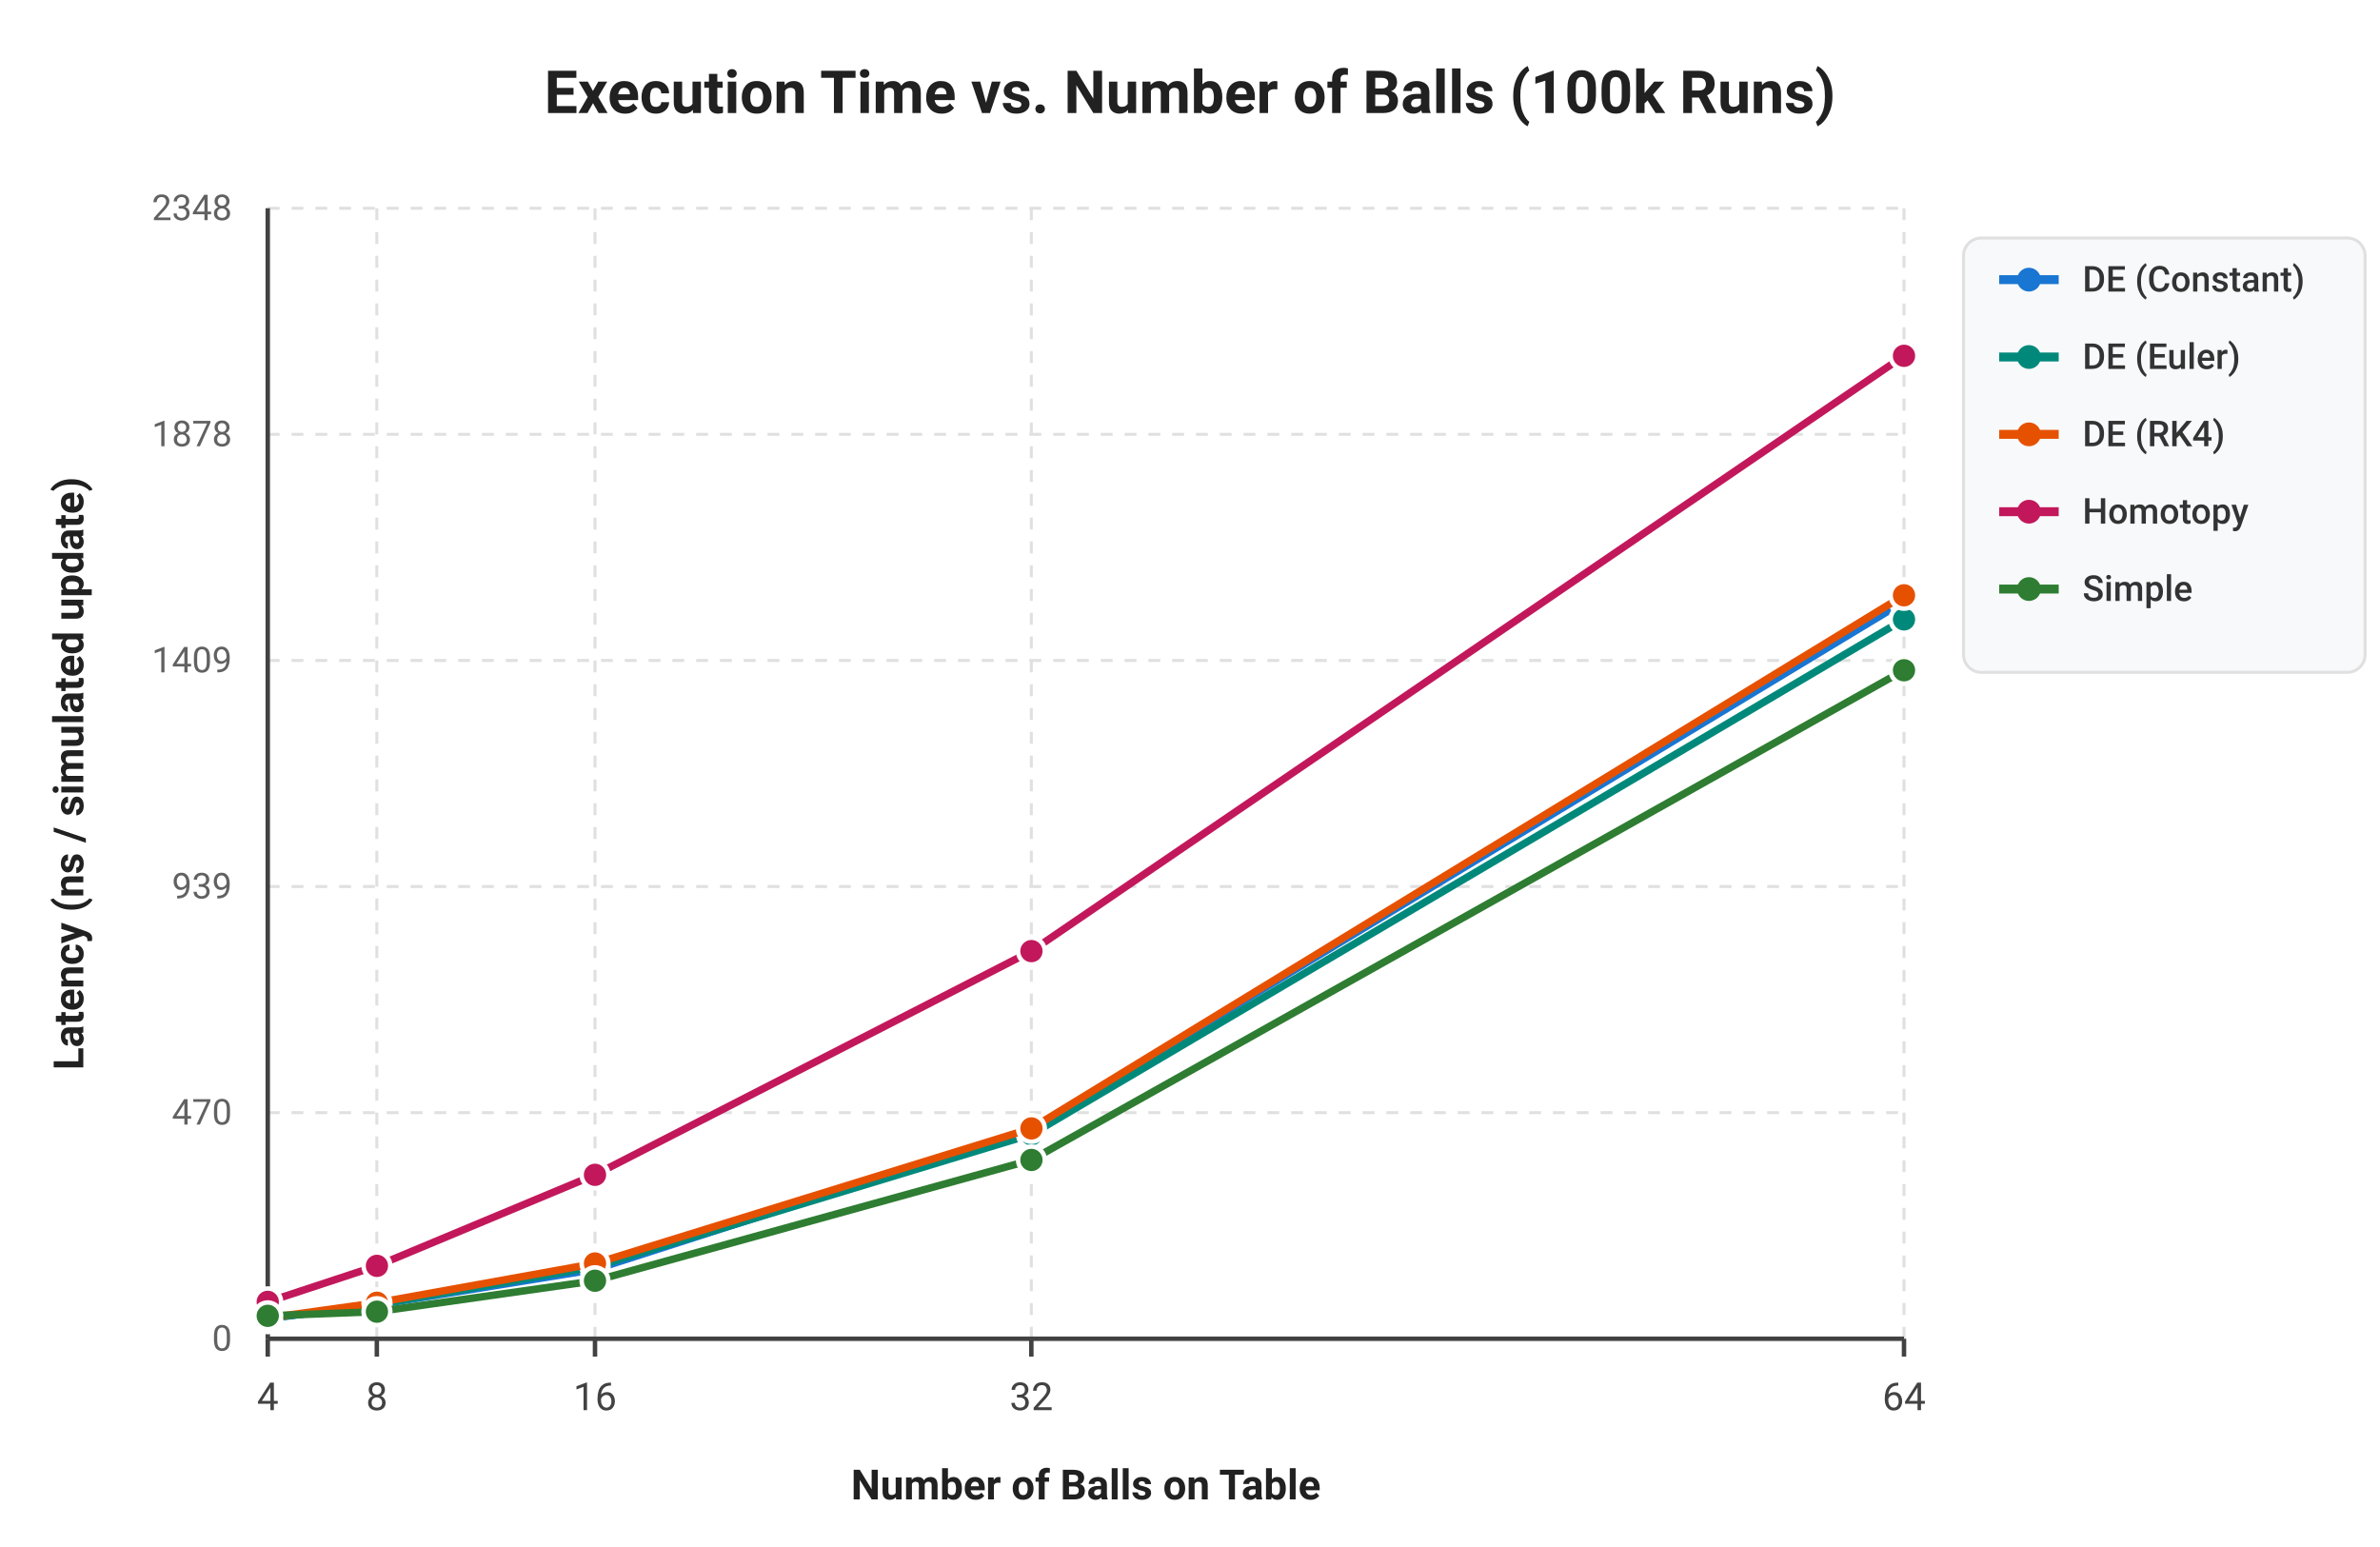
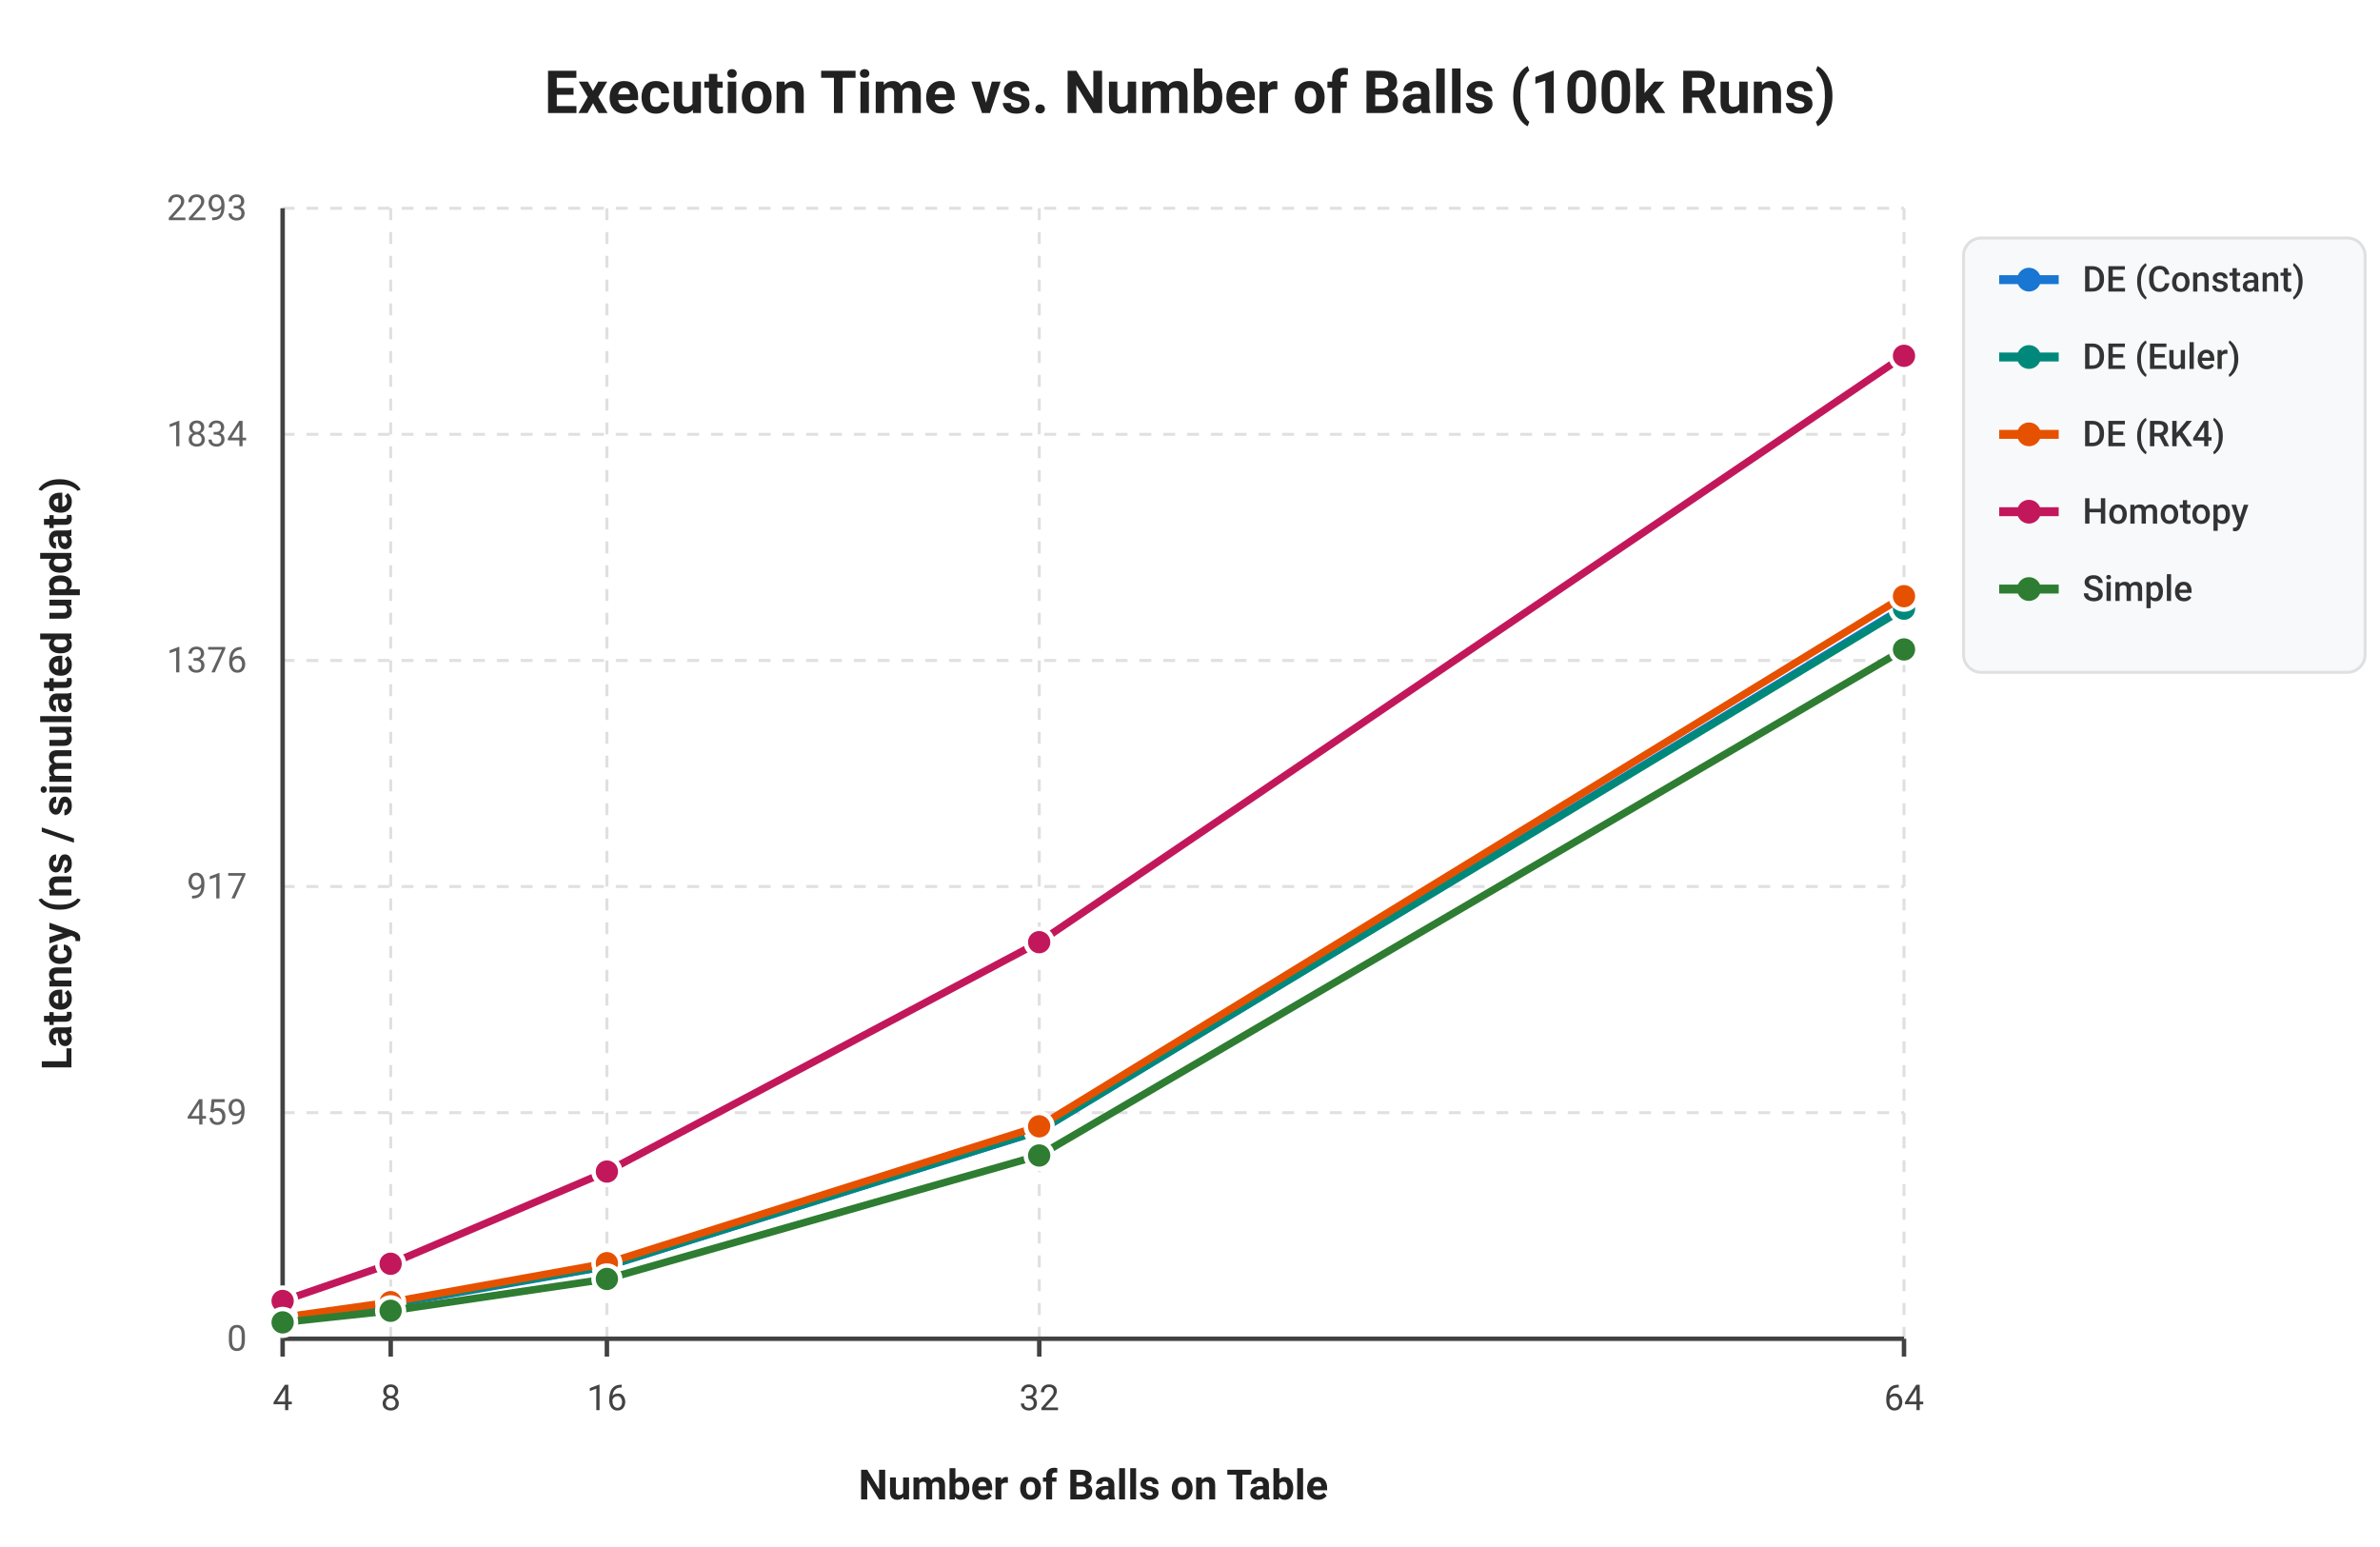
<svg xmlns="http://www.w3.org/2000/svg" width="800" height="520" viewBox="0 0 800 520" font-family="-apple-system, BlinkMacSystemFont, 'Segoe UI', Roboto, Helvetica, Arial, sans-serif">
  <rect width="100%" height="100%" fill="#FFFFFF" />
  <text x="400.0" y="38" text-anchor="middle" font-size="20" font-weight="bold" fill="#212121">Execution Time vs. Number of Balls (100k Runs)</text>
-   <line x1="90" y1="450.0" x2="640" y2="450.0" stroke="#E0E0E0" stroke-width="1" stroke-dasharray="4,4" />
-   <text x="78" y="454.0" text-anchor="end" font-size="12" fill="#616161">0</text>
-   <line x1="90" y1="374.0" x2="640" y2="374.0" stroke="#E0E0E0" stroke-width="1" stroke-dasharray="4,4" />
-   <text x="78" y="378.0" text-anchor="end" font-size="12" fill="#616161">470</text>
-   <line x1="90" y1="298.0" x2="640" y2="298.0" stroke="#E0E0E0" stroke-width="1" stroke-dasharray="4,4" />
-   <text x="78" y="302.0" text-anchor="end" font-size="12" fill="#616161">939</text>
-   <line x1="90" y1="222" x2="640" y2="222" stroke="#E0E0E0" stroke-width="1" stroke-dasharray="4,4" />
-   <text x="78" y="226" text-anchor="end" font-size="12" fill="#616161">1409</text>
-   <line x1="90" y1="146.0" x2="640" y2="146.0" stroke="#E0E0E0" stroke-width="1" stroke-dasharray="4,4" />
-   <text x="78" y="150.0" text-anchor="end" font-size="12" fill="#616161">1878</text>
-   <line x1="90" y1="70.0" x2="640" y2="70.0" stroke="#E0E0E0" stroke-width="1" stroke-dasharray="4,4" />
-   <text x="78" y="74.0" text-anchor="end" font-size="12" fill="#616161">2348</text>
-   <line x1="90.0" y1="70" x2="90.0" y2="450" stroke="#E0E0E0" stroke-width="1" stroke-dasharray="4,4" />
-   <line x1="90.0" y1="450" x2="90.0" y2="456" stroke="#424242" stroke-width="1.5" />
-   <text x="90.0" y="474" text-anchor="middle" font-size="13" fill="#424242">4</text>
-   <line x1="126.667" y1="70" x2="126.667" y2="450" stroke="#E0E0E0" stroke-width="1" stroke-dasharray="4,4" />
-   <line x1="126.667" y1="450" x2="126.667" y2="456" stroke="#424242" stroke-width="1.5" />
-   <text x="126.667" y="474" text-anchor="middle" font-size="13" fill="#424242">8</text>
-   <line x1="200.0" y1="70" x2="200.0" y2="450" stroke="#E0E0E0" stroke-width="1" stroke-dasharray="4,4" />
-   <line x1="200.0" y1="450" x2="200.0" y2="456" stroke="#424242" stroke-width="1.5" />
-   <text x="200.0" y="474" text-anchor="middle" font-size="13" fill="#424242">16</text>
-   <line x1="346.667" y1="70" x2="346.667" y2="450" stroke="#E0E0E0" stroke-width="1" stroke-dasharray="4,4" />
-   <line x1="346.667" y1="450" x2="346.667" y2="456" stroke="#424242" stroke-width="1.5" />
-   <text x="346.667" y="474" text-anchor="middle" font-size="13" fill="#424242">32</text>
+   <line x1="95" y1="450.0" x2="640" y2="450.0" stroke="#E0E0E0" stroke-width="1" stroke-dasharray="4,4" />
+   <text x="83" y="454.0" text-anchor="end" font-size="12" fill="#616161">0</text>
+   <line x1="95" y1="374.0" x2="640" y2="374.0" stroke="#E0E0E0" stroke-width="1" stroke-dasharray="4,4" />
+   <text x="83" y="378.0" text-anchor="end" font-size="12" fill="#616161">459</text>
+   <line x1="95" y1="298.0" x2="640" y2="298.0" stroke="#E0E0E0" stroke-width="1" stroke-dasharray="4,4" />
+   <text x="83" y="302.0" text-anchor="end" font-size="12" fill="#616161">917</text>
+   <line x1="95" y1="222" x2="640" y2="222" stroke="#E0E0E0" stroke-width="1" stroke-dasharray="4,4" />
+   <text x="83" y="226" text-anchor="end" font-size="12" fill="#616161">1376</text>
+   <line x1="95" y1="146.0" x2="640" y2="146.0" stroke="#E0E0E0" stroke-width="1" stroke-dasharray="4,4" />
+   <text x="83" y="150.0" text-anchor="end" font-size="12" fill="#616161">1834</text>
+   <line x1="95" y1="70.0" x2="640" y2="70.0" stroke="#E0E0E0" stroke-width="1" stroke-dasharray="4,4" />
+   <text x="83" y="74.0" text-anchor="end" font-size="12" fill="#616161">2293</text>
+   <line x1="95.0" y1="70" x2="95.0" y2="450" stroke="#E0E0E0" stroke-width="1" stroke-dasharray="4,4" />
+   <line x1="95.0" y1="450" x2="95.0" y2="456" stroke="#424242" stroke-width="1.5" />
+   <text x="95.0" y="474" text-anchor="middle" font-size="12" fill="#424242">4</text>
+   <line x1="131.333" y1="70" x2="131.333" y2="450" stroke="#E0E0E0" stroke-width="1" stroke-dasharray="4,4" />
+   <line x1="131.333" y1="450" x2="131.333" y2="456" stroke="#424242" stroke-width="1.5" />
+   <text x="131.333" y="474" text-anchor="middle" font-size="12" fill="#424242">8</text>
+   <line x1="204.0" y1="70" x2="204.0" y2="450" stroke="#E0E0E0" stroke-width="1" stroke-dasharray="4,4" />
+   <line x1="204.0" y1="450" x2="204.0" y2="456" stroke="#424242" stroke-width="1.5" />
+   <text x="204.0" y="474" text-anchor="middle" font-size="12" fill="#424242">16</text>
+   <line x1="349.333" y1="70" x2="349.333" y2="450" stroke="#E0E0E0" stroke-width="1" stroke-dasharray="4,4" />
+   <line x1="349.333" y1="450" x2="349.333" y2="456" stroke="#424242" stroke-width="1.5" />
+   <text x="349.333" y="474" text-anchor="middle" font-size="12" fill="#424242">32</text>
  <line x1="640.0" y1="70" x2="640.0" y2="450" stroke="#E0E0E0" stroke-width="1" stroke-dasharray="4,4" />
  <line x1="640.0" y1="450" x2="640.0" y2="456" stroke="#424242" stroke-width="1.5" />
-   <text x="640.0" y="474" text-anchor="middle" font-size="13" fill="#424242">64</text>
-   <line x1="90" y1="70" x2="90" y2="450" stroke="#424242" stroke-width="1.5" />
-   <line x1="90" y1="450" x2="640" y2="450" stroke="#424242" stroke-width="1.5" />
-   <text x="365.0" y="504" text-anchor="middle" font-size="14" font-weight="600" fill="#212121">Number of Balls on Table</text>
-   <text transform="rotate(-90)" x="-260.0" y="28" text-anchor="middle" font-size="14" font-weight="600" fill="#212121">Latency (ns / simulated update)</text>
-   <path d="M 90.0 443.2 L 126.7 438.6 L 200.0 426.7 L 346.7 379.5 L 640.0 202.2 " fill="none" stroke="#1976D2" stroke-width="2.5" stroke-linecap="round" stroke-linejoin="round" />
-   <circle cx="90.0" cy="443.2" r="4.5" fill="#1976D2" stroke="#FFFFFF" stroke-width="1.5" />
-   <circle cx="126.7" cy="438.6" r="4.5" fill="#1976D2" stroke="#FFFFFF" stroke-width="1.5" />
-   <circle cx="200.0" cy="426.7" r="4.5" fill="#1976D2" stroke="#FFFFFF" stroke-width="1.5" />
-   <circle cx="346.7" cy="379.5" r="4.5" fill="#1976D2" stroke="#FFFFFF" stroke-width="1.5" />
-   <circle cx="640.0" cy="202.2" r="4.5" fill="#1976D2" stroke="#FFFFFF" stroke-width="1.5" />
-   <path d="M 90.0 443.2 L 126.7 438.5 L 200.0 425.8 L 346.7 381.3 L 640.0 208.2 " fill="none" stroke="#00897B" stroke-width="2.5" stroke-linecap="round" stroke-linejoin="round" />
-   <circle cx="90.0" cy="443.2" r="4.5" fill="#00897B" stroke="#FFFFFF" stroke-width="1.5" />
-   <circle cx="126.7" cy="438.5" r="4.5" fill="#00897B" stroke="#FFFFFF" stroke-width="1.5" />
-   <circle cx="200.0" cy="425.8" r="4.5" fill="#00897B" stroke="#FFFFFF" stroke-width="1.5" />
-   <circle cx="346.7" cy="381.3" r="4.5" fill="#00897B" stroke="#FFFFFF" stroke-width="1.5" />
-   <circle cx="640.0" cy="208.2" r="4.5" fill="#00897B" stroke="#FFFFFF" stroke-width="1.5" />
-   <path d="M 90.0 443.0 L 126.7 437.9 L 200.0 424.7 L 346.7 379.3 L 640.0 200.1 " fill="none" stroke="#E65100" stroke-width="2.5" stroke-linecap="round" stroke-linejoin="round" />
-   <circle cx="90.0" cy="443.0" r="4.5" fill="#E65100" stroke="#FFFFFF" stroke-width="1.5" />
-   <circle cx="126.7" cy="437.9" r="4.5" fill="#E65100" stroke="#FFFFFF" stroke-width="1.5" />
-   <circle cx="200.0" cy="424.7" r="4.5" fill="#E65100" stroke="#FFFFFF" stroke-width="1.5" />
-   <circle cx="346.7" cy="379.3" r="4.5" fill="#E65100" stroke="#FFFFFF" stroke-width="1.5" />
-   <circle cx="640.0" cy="200.1" r="4.5" fill="#E65100" stroke="#FFFFFF" stroke-width="1.5" />
-   <path d="M 90.0 437.6 L 126.7 425.5 L 200.0 394.9 L 346.7 319.7 L 640.0 119.6 " fill="none" stroke="#C2185B" stroke-width="2.5" stroke-linecap="round" stroke-linejoin="round" />
-   <circle cx="90.0" cy="437.6" r="4.5" fill="#C2185B" stroke="#FFFFFF" stroke-width="1.5" />
-   <circle cx="126.7" cy="425.5" r="4.5" fill="#C2185B" stroke="#FFFFFF" stroke-width="1.5" />
-   <circle cx="200.0" cy="394.9" r="4.5" fill="#C2185B" stroke="#FFFFFF" stroke-width="1.5" />
-   <circle cx="346.7" cy="319.7" r="4.5" fill="#C2185B" stroke="#FFFFFF" stroke-width="1.5" />
+   <text x="640.0" y="474" text-anchor="middle" font-size="12" fill="#424242">64</text>
+   <line x1="95" y1="70" x2="95" y2="450" stroke="#424242" stroke-width="1.5" />
+   <line x1="95" y1="450" x2="640" y2="450" stroke="#424242" stroke-width="1.5" />
+   <text x="367.5" y="504" text-anchor="middle" font-size="14" font-weight="600" fill="#212121">Number of Balls on Table</text>
+   <text transform="rotate(-90)" x="-260.0" y="24" text-anchor="middle" font-size="14" font-weight="600" fill="#212121">Latency (ns / simulated update)</text>
+   <path d="M 95.0 443.3 L 131.3 438.5 L 204.0 425.7 L 349.3 380.2 L 640.0 204.1 " fill="none" stroke="#1976D2" stroke-width="2.5" stroke-linecap="round" stroke-linejoin="round" />
+   <circle cx="95.0" cy="443.3" r="4.5" fill="#1976D2" stroke="#FFFFFF" stroke-width="1.5" />
+   <circle cx="131.3" cy="438.5" r="4.5" fill="#1976D2" stroke="#FFFFFF" stroke-width="1.5" />
+   <circle cx="204.0" cy="425.7" r="4.5" fill="#1976D2" stroke="#FFFFFF" stroke-width="1.5" />
+   <circle cx="349.3" cy="380.2" r="4.5" fill="#1976D2" stroke="#FFFFFF" stroke-width="1.5" />
+   <circle cx="640.0" cy="204.1" r="4.5" fill="#1976D2" stroke="#FFFFFF" stroke-width="1.5" />
+   <path d="M 95.0 443.0 L 131.3 438.2 L 204.0 425.6 L 349.3 380.1 L 640.0 204.6 " fill="none" stroke="#00897B" stroke-width="2.5" stroke-linecap="round" stroke-linejoin="round" />
+   <circle cx="95.0" cy="443.0" r="4.5" fill="#00897B" stroke="#FFFFFF" stroke-width="1.5" />
+   <circle cx="131.3" cy="438.2" r="4.5" fill="#00897B" stroke="#FFFFFF" stroke-width="1.5" />
+   <circle cx="204.0" cy="425.6" r="4.5" fill="#00897B" stroke="#FFFFFF" stroke-width="1.5" />
+   <circle cx="349.3" cy="380.1" r="4.5" fill="#00897B" stroke="#FFFFFF" stroke-width="1.5" />
+   <circle cx="640.0" cy="204.6" r="4.5" fill="#00897B" stroke="#FFFFFF" stroke-width="1.5" />
+   <path d="M 95.0 442.8 L 131.3 437.7 L 204.0 424.6 L 349.3 378.6 L 640.0 200.4 " fill="none" stroke="#E65100" stroke-width="2.5" stroke-linecap="round" stroke-linejoin="round" />
+   <circle cx="95.0" cy="442.8" r="4.5" fill="#E65100" stroke="#FFFFFF" stroke-width="1.5" />
+   <circle cx="131.3" cy="437.7" r="4.5" fill="#E65100" stroke="#FFFFFF" stroke-width="1.5" />
+   <circle cx="204.0" cy="424.6" r="4.5" fill="#E65100" stroke="#FFFFFF" stroke-width="1.5" />
+   <circle cx="349.3" cy="378.6" r="4.5" fill="#E65100" stroke="#FFFFFF" stroke-width="1.5" />
+   <circle cx="640.0" cy="200.4" r="4.5" fill="#E65100" stroke="#FFFFFF" stroke-width="1.5" />
+   <path d="M 95.0 437.3 L 131.3 424.8 L 204.0 393.8 L 349.3 316.7 L 640.0 119.6 " fill="none" stroke="#C2185B" stroke-width="2.5" stroke-linecap="round" stroke-linejoin="round" />
+   <circle cx="95.0" cy="437.3" r="4.5" fill="#C2185B" stroke="#FFFFFF" stroke-width="1.5" />
+   <circle cx="131.3" cy="424.8" r="4.5" fill="#C2185B" stroke="#FFFFFF" stroke-width="1.5" />
+   <circle cx="204.0" cy="393.8" r="4.5" fill="#C2185B" stroke="#FFFFFF" stroke-width="1.5" />
+   <circle cx="349.3" cy="316.7" r="4.5" fill="#C2185B" stroke="#FFFFFF" stroke-width="1.5" />
  <circle cx="640.0" cy="119.6" r="4.5" fill="#C2185B" stroke="#FFFFFF" stroke-width="1.5" />
-   <path d="M 90.0 442.3 L 126.7 440.9 L 200.0 430.5 L 346.7 389.9 L 640.0 225.3 " fill="none" stroke="#2E7D32" stroke-width="2.5" stroke-linecap="round" stroke-linejoin="round" />
-   <circle cx="90.0" cy="442.3" r="4.5" fill="#2E7D32" stroke="#FFFFFF" stroke-width="1.5" />
-   <circle cx="126.7" cy="440.9" r="4.5" fill="#2E7D32" stroke="#FFFFFF" stroke-width="1.5" />
-   <circle cx="200.0" cy="430.5" r="4.5" fill="#2E7D32" stroke="#FFFFFF" stroke-width="1.5" />
-   <circle cx="346.7" cy="389.9" r="4.5" fill="#2E7D32" stroke="#FFFFFF" stroke-width="1.5" />
-   <circle cx="640.0" cy="225.3" r="4.5" fill="#2E7D32" stroke="#FFFFFF" stroke-width="1.5" />
+   <path d="M 95.0 444.5 L 131.3 440.6 L 204.0 429.9 L 349.3 388.4 L 640.0 218.3 " fill="none" stroke="#2E7D32" stroke-width="2.5" stroke-linecap="round" stroke-linejoin="round" />
+   <circle cx="95.0" cy="444.5" r="4.5" fill="#2E7D32" stroke="#FFFFFF" stroke-width="1.5" />
+   <circle cx="131.3" cy="440.6" r="4.5" fill="#2E7D32" stroke="#FFFFFF" stroke-width="1.5" />
+   <circle cx="204.0" cy="429.9" r="4.5" fill="#2E7D32" stroke="#FFFFFF" stroke-width="1.5" />
+   <circle cx="349.3" cy="388.4" r="4.5" fill="#2E7D32" stroke="#FFFFFF" stroke-width="1.5" />
+   <circle cx="640.0" cy="218.3" r="4.5" fill="#2E7D32" stroke="#FFFFFF" stroke-width="1.5" />
  <rect x="660" y="80" width="135" height="146" rx="6" fill="#F8F9FA" stroke="#E0E0E0" stroke-width="1" />
  <line x1="672" y1="94" x2="692" y2="94" stroke="#1976D2" stroke-width="3" />
  <circle cx="682" cy="94" r="4" fill="#1976D2" />
  <text x="700" y="98" font-size="12" font-weight="500" fill="#333333">DE (Constant)</text>
  <line x1="672" y1="120" x2="692" y2="120" stroke="#00897B" stroke-width="3" />
  <circle cx="682" cy="120" r="4" fill="#00897B" />
  <text x="700" y="124" font-size="12" font-weight="500" fill="#333333">DE (Euler)</text>
  <line x1="672" y1="146" x2="692" y2="146" stroke="#E65100" stroke-width="3" />
  <circle cx="682" cy="146" r="4" fill="#E65100" />
  <text x="700" y="150" font-size="12" font-weight="500" fill="#333333">DE (RK4)</text>
  <line x1="672" y1="172" x2="692" y2="172" stroke="#C2185B" stroke-width="3" />
  <circle cx="682" cy="172" r="4" fill="#C2185B" />
  <text x="700" y="176" font-size="12" font-weight="500" fill="#333333">Homotopy</text>
  <line x1="672" y1="198" x2="692" y2="198" stroke="#2E7D32" stroke-width="3" />
  <circle cx="682" cy="198" r="4" fill="#2E7D32" />
  <text x="700" y="202" font-size="12" font-weight="500" fill="#333333">Simple</text>
</svg>
